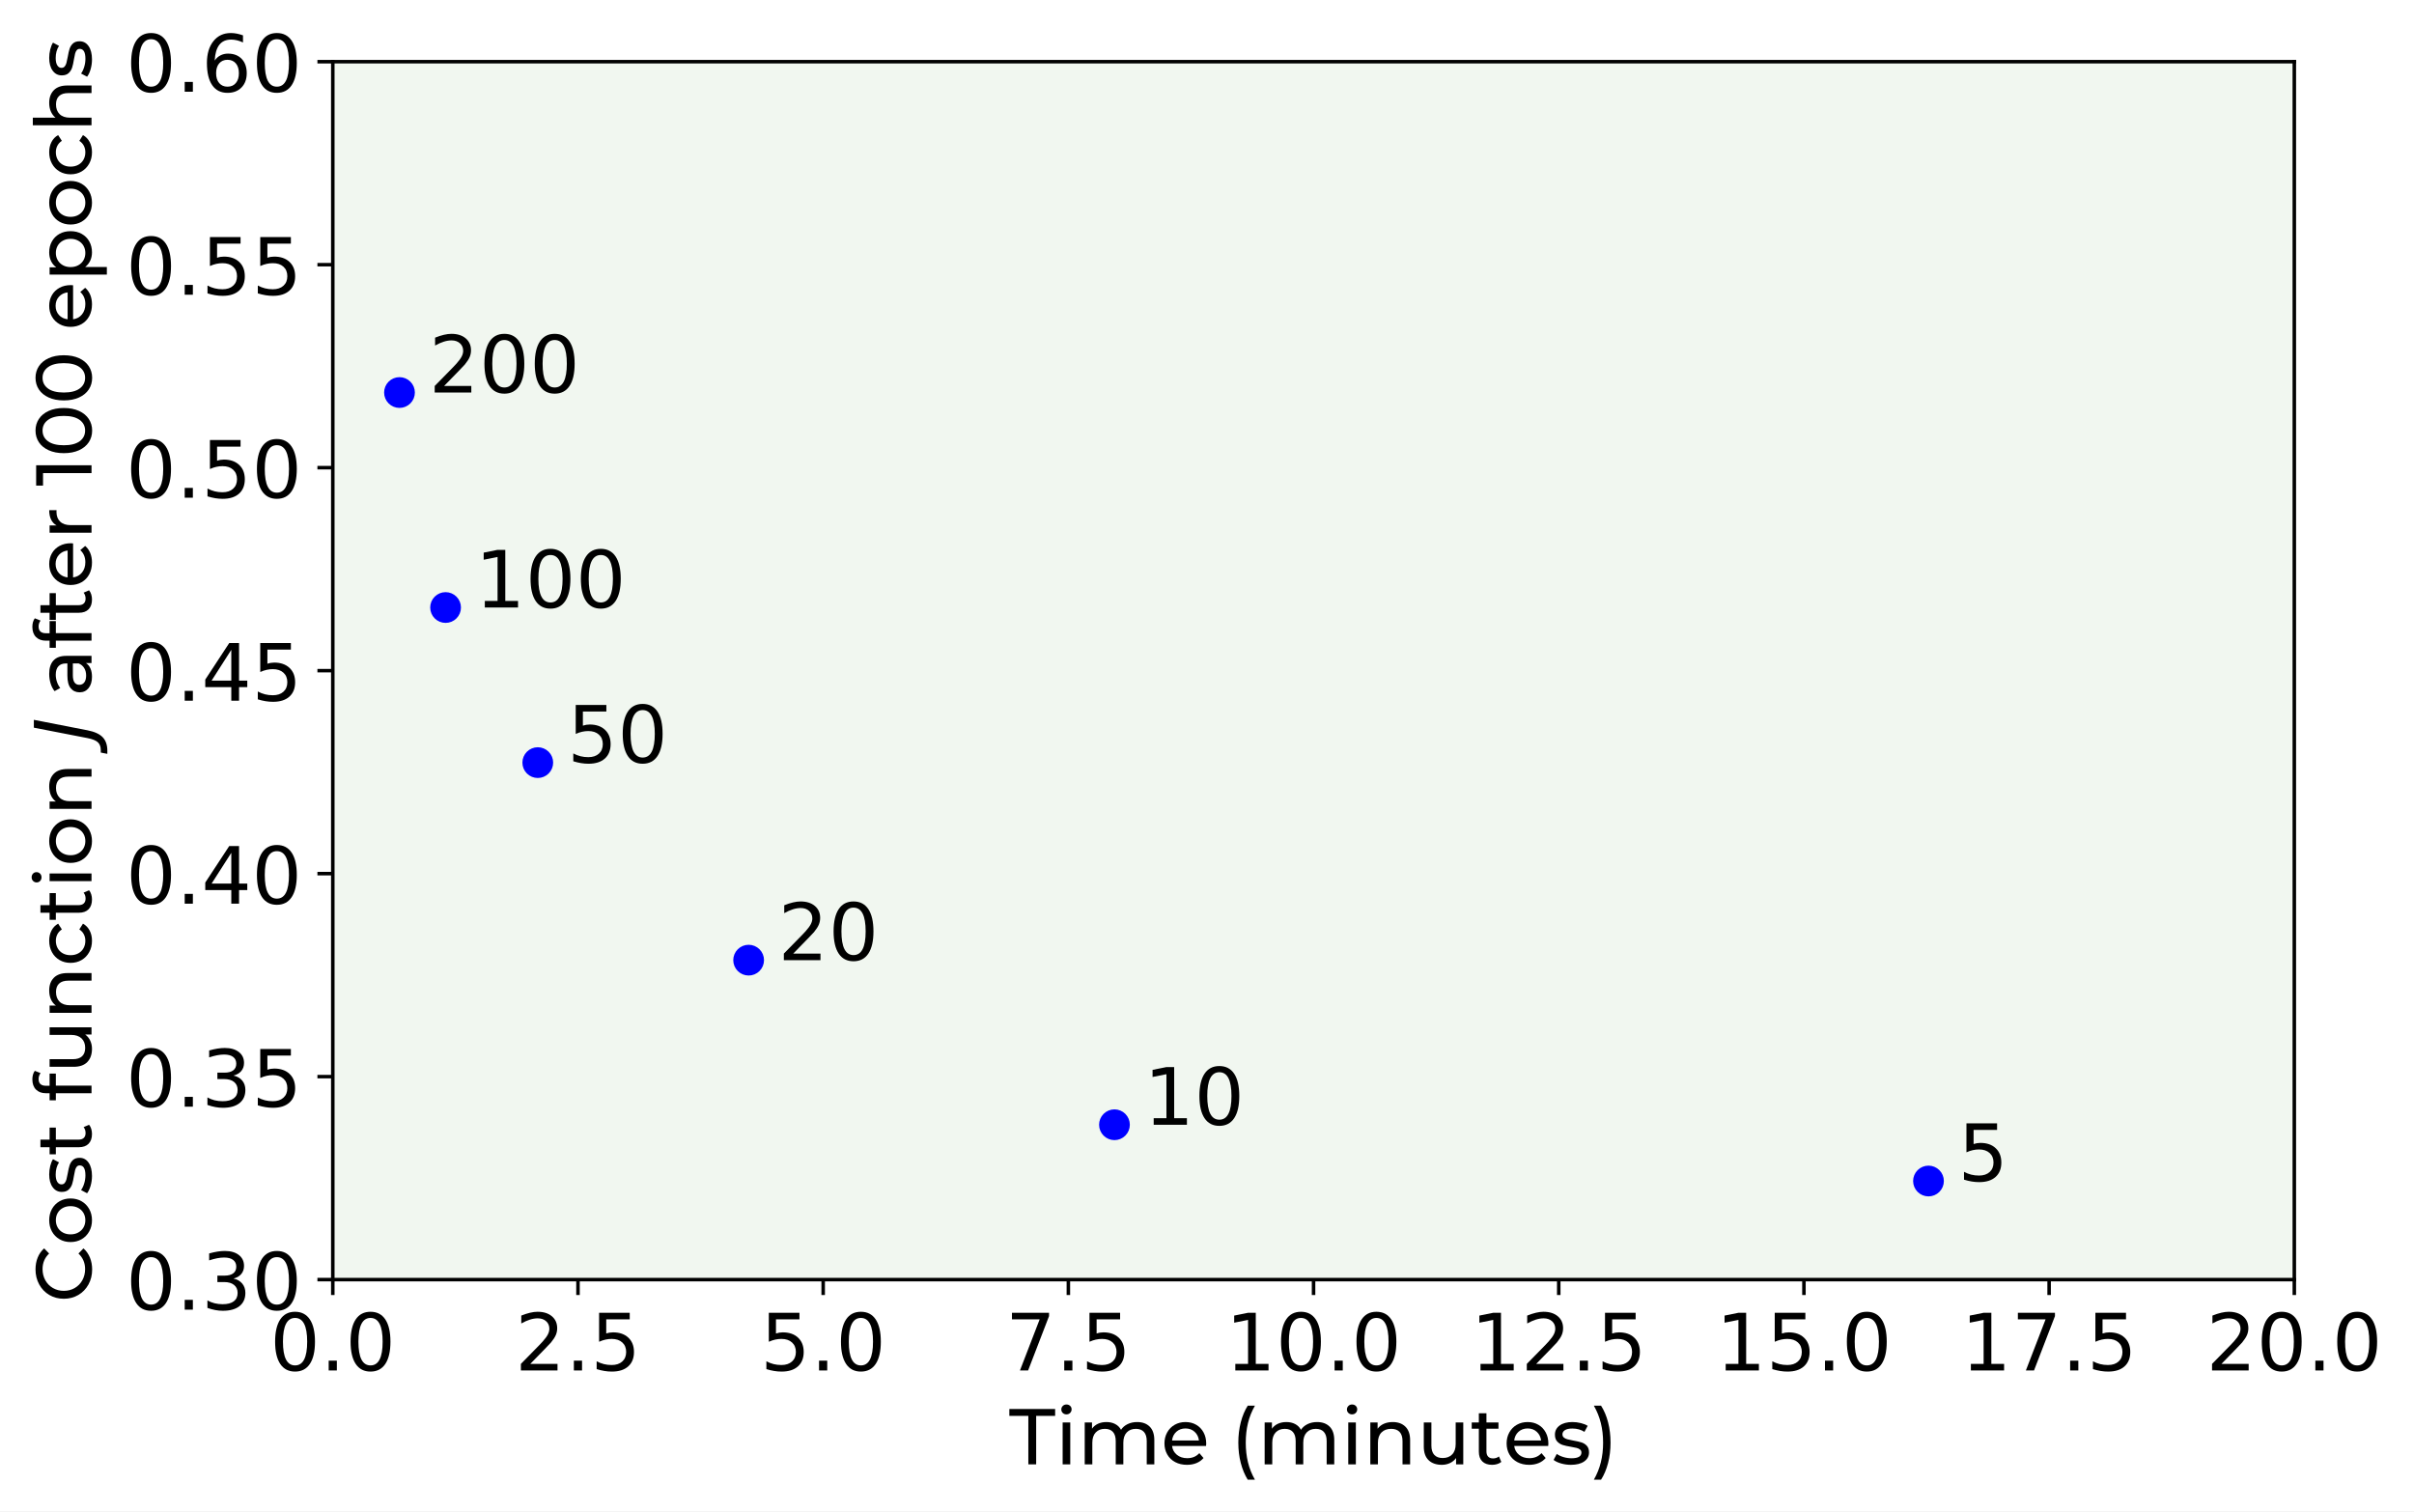
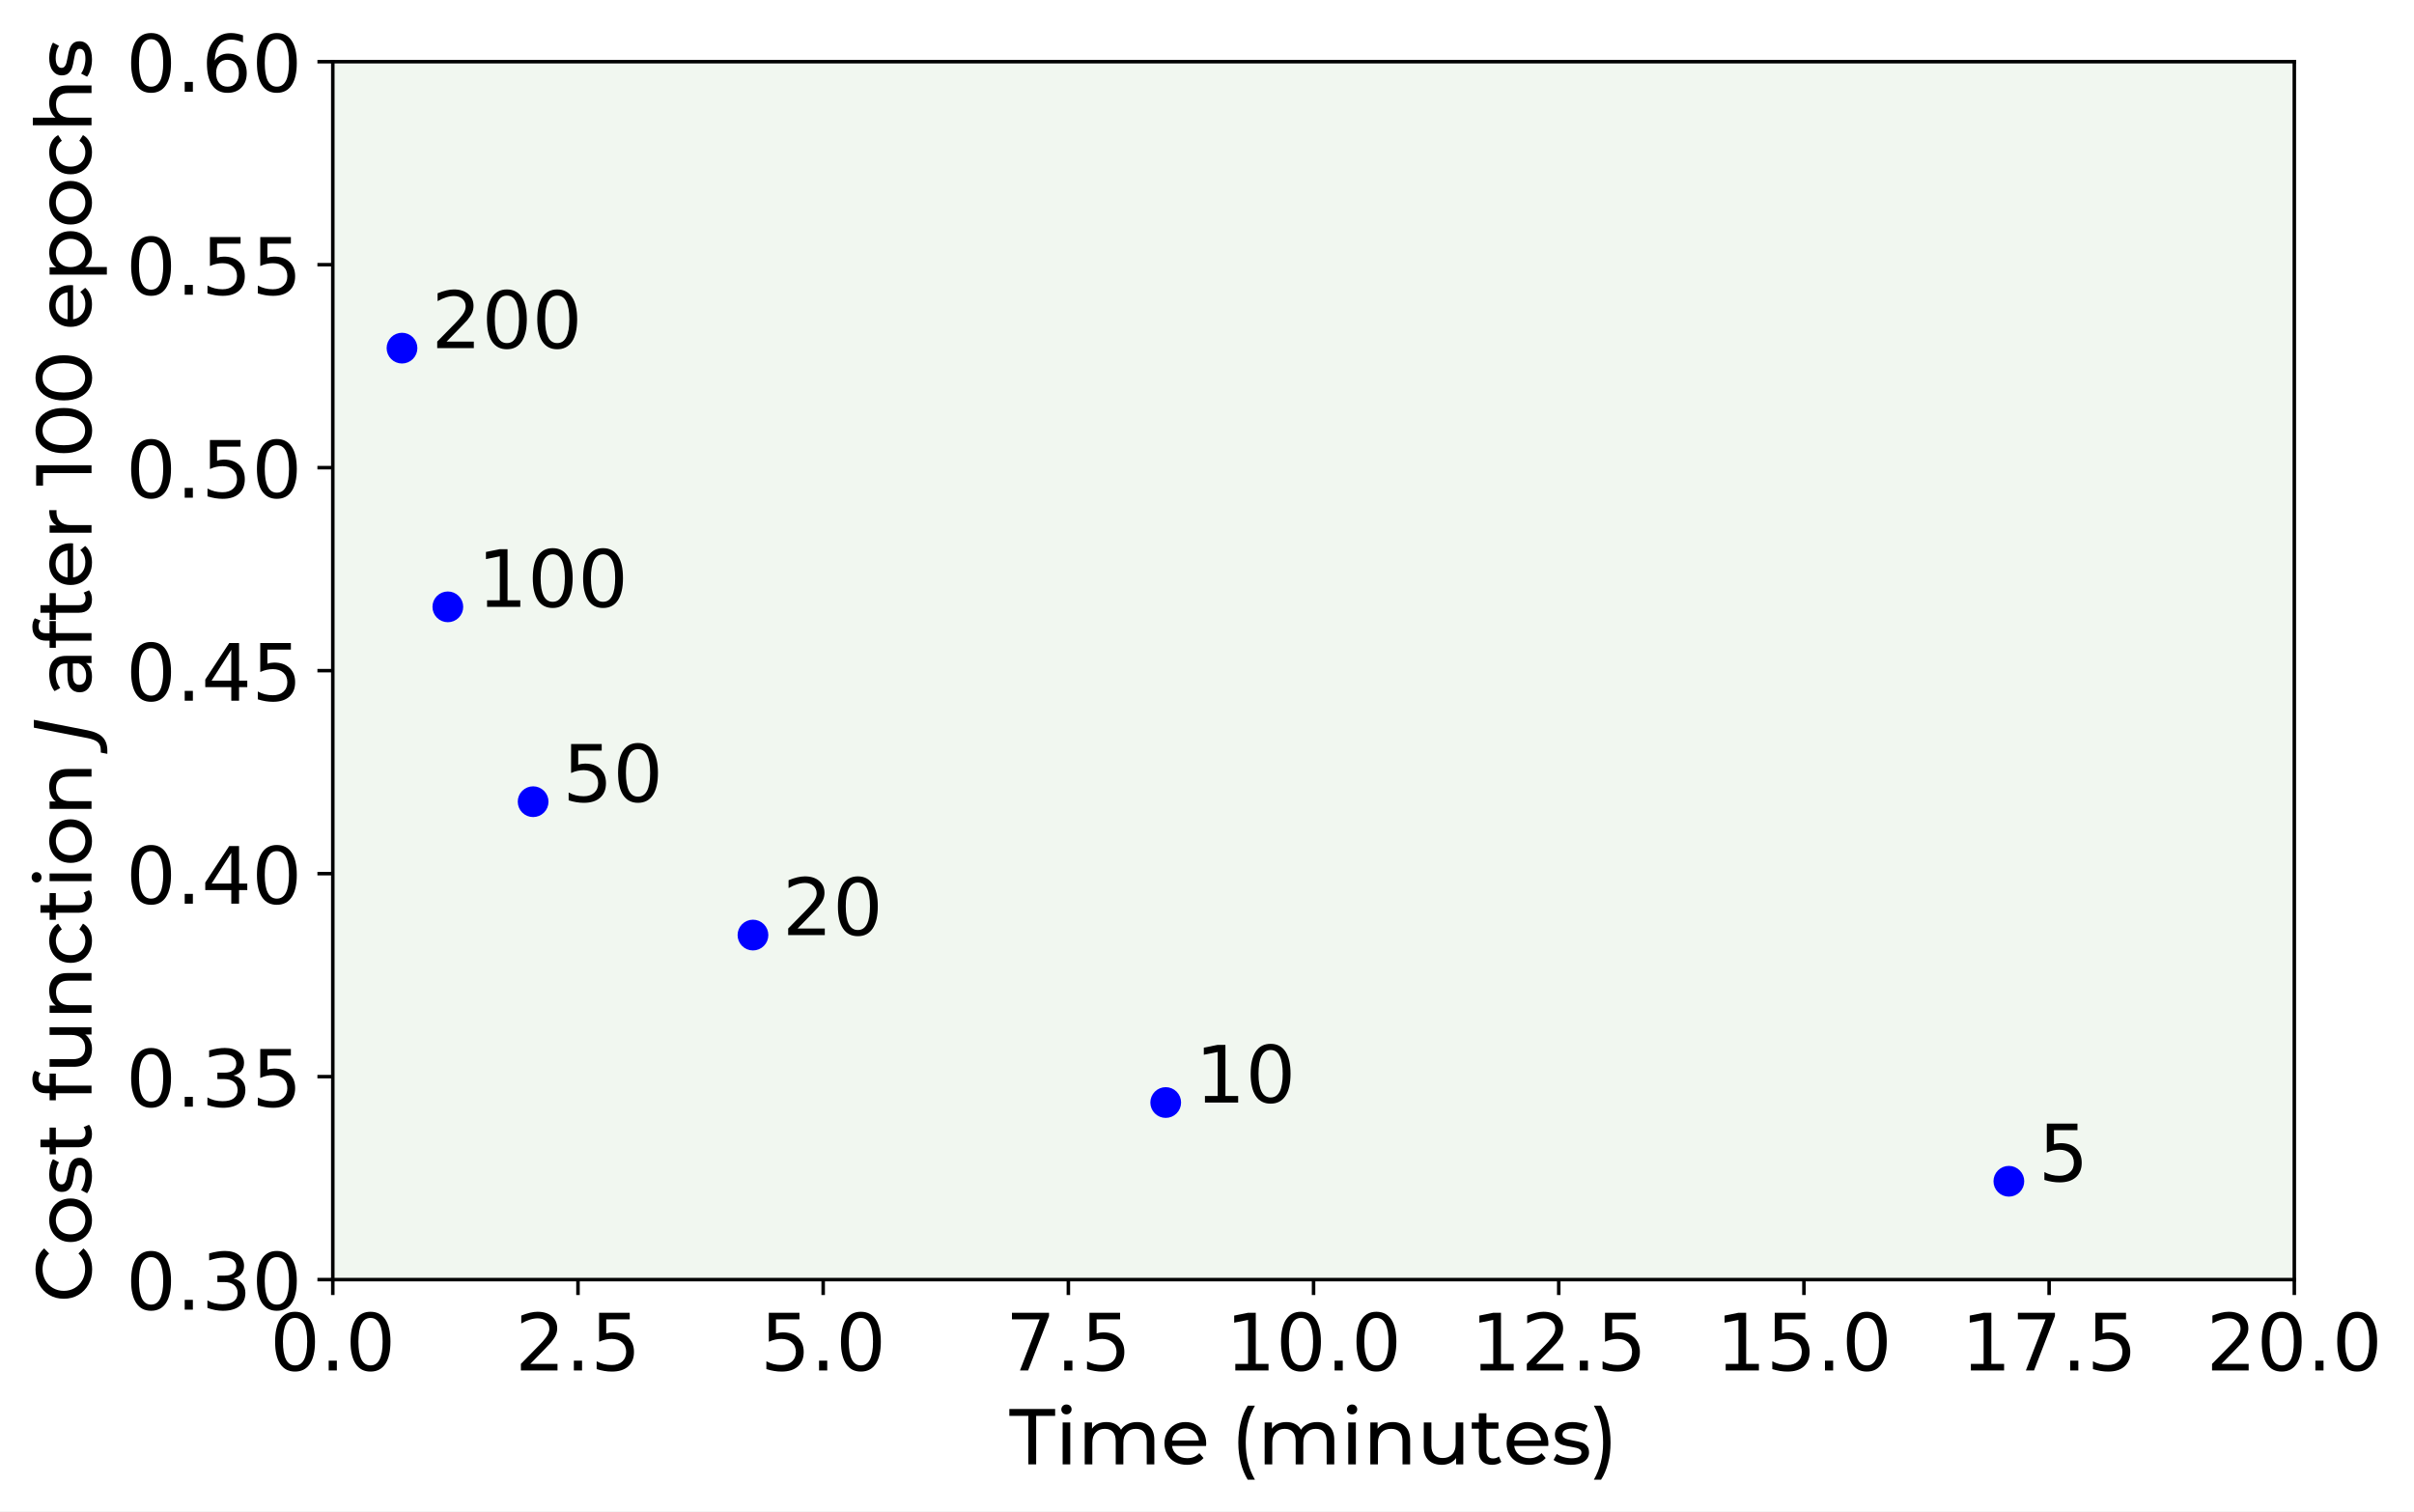
<svg xmlns="http://www.w3.org/2000/svg" xmlns:xlink="http://www.w3.org/1999/xlink" width="549.377pt" height="343.979pt" viewBox="0 0 549.377 343.979" version="1.1">
  <defs>
    <style type="text/css">*{stroke-linejoin: round; stroke-linecap: butt}</style>
  </defs>
  <g id="figure_1">
    <g id="patch_1">
      <path d="M 0 343.979  L 549.377 343.979  L 549.377 0  L 0 0  z " style="fill: #ffffff" />
    </g>
    <g id="axes_1">
      <g id="patch_2">
        <path d="M 75.738 291.239  L 522.138 291.239  L 522.138 14.039  L 75.738 14.039  z " style="fill: #f1f7f0" />
      </g>
      <g id="PathCollection_1">
        <defs>
-           <path id="m4da6ec82c1" d="M 0 3  C 0.796 3 1.559 2.684 2.121 2.121  C 2.684 1.559 3 0.796 3 0  C 3 -0.796 2.684 -1.559 2.121 -2.121  C 1.559 -2.684 0.796 -3 0 -3  C -0.796 -3 -1.559 -2.684 -2.121 -2.121  C -2.684 -1.559 -3 -0.796 -3 0  C -3 0.796 -2.684 1.559 -2.121 2.121  C -1.559 2.684 -0.796 3 0 3  z " style="stroke: #0000ff" />
+           <path id="md24ee3060d" d="M 0 3  C 0.796 3 1.559 2.684 2.121 2.121  C 2.684 1.559 3 0.796 3 0  C 3 -0.796 2.684 -1.559 2.121 -2.121  C 1.559 -2.684 0.796 -3 0 -3  C -0.796 -3 -1.559 -2.684 -2.121 -2.121  C -2.684 -1.559 -3 -0.796 -3 0  C -3 0.796 -2.684 1.559 -2.121 2.121  C -1.559 2.684 -0.796 3 0 3  z " style="stroke: #0000ff" />
        </defs>
-         <g clip-path="url(#p1ea0ede2e0)">
-           <use xlink:href="#m4da6ec82c1" x="90.916" y="89.34" style="fill: #0000ff; stroke: #0000ff" />
-           <use xlink:href="#m4da6ec82c1" x="101.406" y="138.271" style="fill: #0000ff; stroke: #0000ff" />
-           <use xlink:href="#m4da6ec82c1" x="122.387" y="173.57" style="fill: #0000ff; stroke: #0000ff" />
-           <use xlink:href="#m4da6ec82c1" x="170.375" y="218.529" style="fill: #0000ff; stroke: #0000ff" />
-           <use xlink:href="#m4da6ec82c1" x="253.629" y="255.991" style="fill: #0000ff; stroke: #0000ff" />
-           <use xlink:href="#m4da6ec82c1" x="438.885" y="268.797" style="fill: #0000ff; stroke: #0000ff" />
+         <g clip-path="url(#pf038cbbe4f)">
+           <use xlink:href="#md24ee3060d" x="91.487" y="79.235" style="fill: #0000ff; stroke: #0000ff" />
+           <use xlink:href="#md24ee3060d" x="101.918" y="138.119" style="fill: #0000ff; stroke: #0000ff" />
+           <use xlink:href="#md24ee3060d" x="121.328" y="182.466" style="fill: #0000ff; stroke: #0000ff" />
+           <use xlink:href="#md24ee3060d" x="171.359" y="212.82" style="fill: #0000ff; stroke: #0000ff" />
+           <use xlink:href="#md24ee3060d" x="265.293" y="250.935" style="fill: #0000ff; stroke: #0000ff" />
+           <use xlink:href="#md24ee3060d" x="457.177" y="268.855" style="fill: #0000ff; stroke: #0000ff" />
        </g>
      </g>
      <g id="matplotlib.axis_1">
        <g id="xtick_1">
          <g id="line2d_1">
            <defs>
-               <path id="m6b181a2371" d="M 0 0  L 0 3.5  " style="stroke: #000000; stroke-width: 0.8" />
+               <path id="m832cc38f52" d="M 0 0  L 0 3.5  " style="stroke: #000000; stroke-width: 0.8" />
            </defs>
            <g>
-               <use xlink:href="#m6b181a2371" x="75.738" y="291.239" style="stroke: #000000; stroke-width: 0.8" />
+               <use xlink:href="#m832cc38f52" x="75.738" y="291.239" style="stroke: #000000; stroke-width: 0.8" />
            </g>
          </g>
          <g id="text_1">
            <g transform="translate(61.42531 311.9158)scale(0.18 -0.18)">
              <defs>
                <path id="DejaVuSans-30" d="M 2034 4250  Q 1547 4250 1301 3770  Q 1056 3291 1056 2328  Q 1056 1369 1301 889  Q 1547 409 2034 409  Q 2525 409 2770 889  Q 3016 1369 3016 2328  Q 3016 3291 2770 3770  Q 2525 4250 2034 4250  z M 2034 4750  Q 2819 4750 3233 4129  Q 3647 3509 3647 2328  Q 3647 1150 3233 529  Q 2819 -91 2034 -91  Q 1250 -91 836 529  Q 422 1150 422 2328  Q 422 3509 836 4129  Q 1250 4750 2034 4750  z " transform="scale(0.015625)" />
                <path id="DejaVuSans-2e" d="M 684 794  L 1344 794  L 1344 0  L 684 0  L 684 794  z " transform="scale(0.015625)" />
              </defs>
              <use xlink:href="#DejaVuSans-30" />
              <use xlink:href="#DejaVuSans-2e" x="63.623" />
              <use xlink:href="#DejaVuSans-30" x="95.41" />
            </g>
          </g>
        </g>
        <g id="xtick_2">
          <g id="line2d_2">
            <g>
-               <use xlink:href="#m6b181a2371" x="131.538" y="291.239" style="stroke: #000000; stroke-width: 0.8" />
+               <use xlink:href="#m832cc38f52" x="131.538" y="291.239" style="stroke: #000000; stroke-width: 0.8" />
            </g>
          </g>
          <g id="text_2">
            <g transform="translate(117.2253 311.9158)scale(0.18 -0.18)">
              <defs>
                <path id="DejaVuSans-32" d="M 1228 531  L 3431 531  L 3431 0  L 469 0  L 469 531  Q 828 903 1448 1529  Q 2069 2156 2228 2338  Q 2531 2678 2651 2914  Q 2772 3150 2772 3378  Q 2772 3750 2511 3984  Q 2250 4219 1831 4219  Q 1534 4219 1204 4116  Q 875 4013 500 3803  L 500 4441  Q 881 4594 1212 4672  Q 1544 4750 1819 4750  Q 2544 4750 2975 4387  Q 3406 4025 3406 3419  Q 3406 3131 3298 2873  Q 3191 2616 2906 2266  Q 2828 2175 2409 1742  Q 1991 1309 1228 531  z " transform="scale(0.015625)" />
                <path id="DejaVuSans-35" d="M 691 4666  L 3169 4666  L 3169 4134  L 1269 4134  L 1269 2991  Q 1406 3038 1543 3061  Q 1681 3084 1819 3084  Q 2600 3084 3056 2656  Q 3513 2228 3513 1497  Q 3513 744 3044 326  Q 2575 -91 1722 -91  Q 1428 -91 1123 -41  Q 819 9 494 109  L 494 744  Q 775 591 1075 516  Q 1375 441 1709 441  Q 2250 441 2565 725  Q 2881 1009 2881 1497  Q 2881 1984 2565 2268  Q 2250 2553 1709 2553  Q 1456 2553 1204 2497  Q 953 2441 691 2322  L 691 4666  z " transform="scale(0.015625)" />
              </defs>
              <use xlink:href="#DejaVuSans-32" />
              <use xlink:href="#DejaVuSans-2e" x="63.623" />
              <use xlink:href="#DejaVuSans-35" x="95.41" />
            </g>
          </g>
        </g>
        <g id="xtick_3">
          <g id="line2d_3">
            <g>
-               <use xlink:href="#m6b181a2371" x="187.338" y="291.239" style="stroke: #000000; stroke-width: 0.8" />
+               <use xlink:href="#m832cc38f52" x="187.338" y="291.239" style="stroke: #000000; stroke-width: 0.8" />
            </g>
          </g>
          <g id="text_3">
            <g transform="translate(173.0253 311.9158)scale(0.18 -0.18)">
              <use xlink:href="#DejaVuSans-35" />
              <use xlink:href="#DejaVuSans-2e" x="63.623" />
              <use xlink:href="#DejaVuSans-30" x="95.41" />
            </g>
          </g>
        </g>
        <g id="xtick_4">
          <g id="line2d_4">
            <g>
-               <use xlink:href="#m6b181a2371" x="243.138" y="291.239" style="stroke: #000000; stroke-width: 0.8" />
+               <use xlink:href="#m832cc38f52" x="243.138" y="291.239" style="stroke: #000000; stroke-width: 0.8" />
            </g>
          </g>
          <g id="text_4">
            <g transform="translate(228.8253 311.9158)scale(0.18 -0.18)">
              <defs>
                <path id="DejaVuSans-37" d="M 525 4666  L 3525 4666  L 3525 4397  L 1831 0  L 1172 0  L 2766 4134  L 525 4134  L 525 4666  z " transform="scale(0.015625)" />
              </defs>
              <use xlink:href="#DejaVuSans-37" />
              <use xlink:href="#DejaVuSans-2e" x="63.623" />
              <use xlink:href="#DejaVuSans-35" x="95.41" />
            </g>
          </g>
        </g>
        <g id="xtick_5">
          <g id="line2d_5">
            <g>
-               <use xlink:href="#m6b181a2371" x="298.938" y="291.239" style="stroke: #000000; stroke-width: 0.8" />
+               <use xlink:href="#m832cc38f52" x="298.938" y="291.239" style="stroke: #000000; stroke-width: 0.8" />
            </g>
          </g>
          <g id="text_5">
            <g transform="translate(278.8991 311.9158)scale(0.18 -0.18)">
              <defs>
                <path id="DejaVuSans-31" d="M 794 531  L 1825 531  L 1825 4091  L 703 3866  L 703 4441  L 1819 4666  L 2450 4666  L 2450 531  L 3481 531  L 3481 0  L 794 0  L 794 531  z " transform="scale(0.015625)" />
              </defs>
              <use xlink:href="#DejaVuSans-31" />
              <use xlink:href="#DejaVuSans-30" x="63.623" />
              <use xlink:href="#DejaVuSans-2e" x="127.246" />
              <use xlink:href="#DejaVuSans-30" x="159.033" />
            </g>
          </g>
        </g>
        <g id="xtick_6">
          <g id="line2d_6">
            <g>
-               <use xlink:href="#m6b181a2371" x="354.738" y="291.239" style="stroke: #000000; stroke-width: 0.8" />
+               <use xlink:href="#m832cc38f52" x="354.738" y="291.239" style="stroke: #000000; stroke-width: 0.8" />
            </g>
          </g>
          <g id="text_6">
            <g transform="translate(334.6991 311.9158)scale(0.18 -0.18)">
              <use xlink:href="#DejaVuSans-31" />
              <use xlink:href="#DejaVuSans-32" x="63.623" />
              <use xlink:href="#DejaVuSans-2e" x="127.246" />
              <use xlink:href="#DejaVuSans-35" x="159.033" />
            </g>
          </g>
        </g>
        <g id="xtick_7">
          <g id="line2d_7">
            <g>
-               <use xlink:href="#m6b181a2371" x="410.538" y="291.239" style="stroke: #000000; stroke-width: 0.8" />
+               <use xlink:href="#m832cc38f52" x="410.538" y="291.239" style="stroke: #000000; stroke-width: 0.8" />
            </g>
          </g>
          <g id="text_7">
            <g transform="translate(390.4991 311.9158)scale(0.18 -0.18)">
              <use xlink:href="#DejaVuSans-31" />
              <use xlink:href="#DejaVuSans-35" x="63.623" />
              <use xlink:href="#DejaVuSans-2e" x="127.246" />
              <use xlink:href="#DejaVuSans-30" x="159.033" />
            </g>
          </g>
        </g>
        <g id="xtick_8">
          <g id="line2d_8">
            <g>
-               <use xlink:href="#m6b181a2371" x="466.338" y="291.239" style="stroke: #000000; stroke-width: 0.8" />
+               <use xlink:href="#m832cc38f52" x="466.338" y="291.239" style="stroke: #000000; stroke-width: 0.8" />
            </g>
          </g>
          <g id="text_8">
            <g transform="translate(446.2991 311.9158)scale(0.18 -0.18)">
              <use xlink:href="#DejaVuSans-31" />
              <use xlink:href="#DejaVuSans-37" x="63.623" />
              <use xlink:href="#DejaVuSans-2e" x="127.246" />
              <use xlink:href="#DejaVuSans-35" x="159.033" />
            </g>
          </g>
        </g>
        <g id="xtick_9">
          <g id="line2d_9">
            <g>
-               <use xlink:href="#m6b181a2371" x="522.138" y="291.239" style="stroke: #000000; stroke-width: 0.8" />
+               <use xlink:href="#m832cc38f52" x="522.138" y="291.239" style="stroke: #000000; stroke-width: 0.8" />
            </g>
          </g>
          <g id="text_9">
            <g transform="translate(502.0991 311.9158)scale(0.18 -0.18)">
              <use xlink:href="#DejaVuSans-32" />
              <use xlink:href="#DejaVuSans-30" x="63.623" />
              <use xlink:href="#DejaVuSans-2e" x="127.246" />
              <use xlink:href="#DejaVuSans-30" x="159.033" />
            </g>
          </g>
        </g>
        <g id="text_10">
          <g transform="translate(229.6353 333.2858)scale(0.18 -0.18)">
            <defs>
              <path id="Montserrat-Medium-54" d="M 1562 3923  L 26 3923  L 26 4480  L 3731 4480  L 3731 3923  L 2195 3923  L 2195 0  L 1562 0  L 1562 3923  z " transform="scale(0.015625)" />
              <path id="Montserrat-Medium-69" d="M 582 3392  L 1197 3392  L 1197 0  L 582 0  L 582 3392  z M 890 4045  Q 710 4045 592 4160  Q 474 4275 474 4442  Q 474 4608 592 4726  Q 710 4845 890 4845  Q 1069 4845 1187 4733  Q 1306 4621 1306 4454  Q 1306 4282 1187 4163  Q 1069 4045 890 4045  z " transform="scale(0.015625)" />
              <path id="Montserrat-Medium-6d" d="M 4826 3424  Q 5466 3424 5840 3053  Q 6214 2682 6214 1952  L 6214 0  L 5600 0  L 5600 1882  Q 5600 2374 5373 2624  Q 5146 2874 4723 2874  Q 4256 2874 3981 2582  Q 3706 2291 3706 1747  L 3706 0  L 3091 0  L 3091 1882  Q 3091 2374 2864 2624  Q 2637 2874 2214 2874  Q 1747 2874 1472 2582  Q 1197 2291 1197 1747  L 1197 0  L 582 0  L 582 3392  L 1171 3392  L 1171 2886  Q 1357 3149 1657 3286  Q 1958 3424 2342 3424  Q 2739 3424 3046 3264  Q 3354 3104 3520 2797  Q 3712 3091 4054 3257  Q 4397 3424 4826 3424  z " transform="scale(0.015625)" />
              <path id="Montserrat-Medium-65" d="M 3648 1677  Q 3648 1606 3635 1491  L 883 1491  Q 941 1043 1277 771  Q 1613 499 2112 499  Q 2720 499 3091 909  L 3430 512  Q 3200 243 2857 102  Q 2515 -38 2093 -38  Q 1555 -38 1139 182  Q 723 403 496 800  Q 269 1197 269 1696  Q 269 2189 489 2585  Q 710 2982 1097 3203  Q 1485 3424 1971 3424  Q 2458 3424 2838 3203  Q 3219 2982 3433 2585  Q 3648 2189 3648 1677  z M 1971 2906  Q 1530 2906 1232 2637  Q 934 2368 883 1933  L 3059 1933  Q 3008 2362 2710 2634  Q 2413 2906 1971 2906  z " transform="scale(0.015625)" />
              <path id="Montserrat-Medium-20" transform="scale(0.015625)" />
              <path id="Montserrat-Medium-28" d="M 1370 -1242  Q 1005 -653 806 112  Q 608 877 608 1754  Q 608 2630 806 3401  Q 1005 4173 1370 4749  L 1952 4749  Q 1568 4077 1389 3341  Q 1210 2605 1210 1754  Q 1210 902 1389 166  Q 1568 -570 1952 -1242  L 1370 -1242  z " transform="scale(0.015625)" />
              <path id="Montserrat-Medium-6e" d="M 2394 3424  Q 3040 3424 3421 3049  Q 3802 2675 3802 1952  L 3802 0  L 3187 0  L 3187 1882  Q 3187 2374 2950 2624  Q 2714 2874 2272 2874  Q 1773 2874 1485 2582  Q 1197 2291 1197 1747  L 1197 0  L 582 0  L 582 3392  L 1171 3392  L 1171 2880  Q 1357 3142 1673 3283  Q 1990 3424 2394 3424  z " transform="scale(0.015625)" />
              <path id="Montserrat-Medium-75" d="M 3744 3392  L 3744 0  L 3162 0  L 3162 512  Q 2976 250 2672 106  Q 2368 -38 2010 -38  Q 1331 -38 940 336  Q 550 710 550 1440  L 550 3392  L 1165 3392  L 1165 1510  Q 1165 1018 1401 765  Q 1638 512 2080 512  Q 2566 512 2848 806  Q 3130 1101 3130 1638  L 3130 3392  L 3744 3392  z " transform="scale(0.015625)" />
              <path id="Montserrat-Medium-74" d="M 2490 198  Q 2355 83 2156 22  Q 1958 -38 1747 -38  Q 1235 -38 953 237  Q 672 512 672 1024  L 672 2886  L 96 2886  L 96 3392  L 672 3392  L 672 4134  L 1286 4134  L 1286 3392  L 2259 3392  L 2259 2886  L 1286 2886  L 1286 1050  Q 1286 774 1424 627  Q 1562 480 1818 480  Q 2099 480 2298 640  L 2490 198  z " transform="scale(0.015625)" />
              <path id="Montserrat-Medium-73" d="M 1555 -38  Q 1139 -38 755 74  Q 371 186 154 358  L 410 845  Q 634 685 954 589  Q 1274 493 1600 493  Q 2406 493 2406 954  Q 2406 1107 2297 1196  Q 2189 1286 2025 1328  Q 1862 1370 1562 1421  Q 1152 1485 893 1568  Q 634 1651 448 1849  Q 262 2048 262 2406  Q 262 2867 646 3145  Q 1030 3424 1677 3424  Q 2016 3424 2355 3341  Q 2694 3258 2912 3117  L 2650 2630  Q 2234 2899 1670 2899  Q 1280 2899 1075 2771  Q 870 2643 870 2432  Q 870 2266 985 2170  Q 1101 2074 1270 2029  Q 1440 1984 1747 1926  Q 2157 1856 2409 1776  Q 2662 1696 2841 1504  Q 3021 1312 3021 966  Q 3021 506 2627 234  Q 2234 -38 1555 -38  z " transform="scale(0.015625)" />
              <path id="Montserrat-Medium-29" d="M 205 -1242  Q 589 -570 771 166  Q 954 902 954 1754  Q 954 2605 771 3341  Q 589 4077 205 4749  L 787 4749  Q 1158 4173 1356 3405  Q 1555 2637 1555 1754  Q 1555 877 1356 109  Q 1158 -659 787 -1242  L 205 -1242  z " transform="scale(0.015625)" />
            </defs>
            <use xlink:href="#Montserrat-Medium-54" />
            <use xlink:href="#Montserrat-Medium-69" x="58.7" />
            <use xlink:href="#Montserrat-Medium-6d" x="86.6" />
            <use xlink:href="#Montserrat-Medium-65" x="192.3" />
            <use xlink:href="#Montserrat-Medium-20" x="253.5" />
            <use xlink:href="#Montserrat-Medium-28" x="280.4" />
            <use xlink:href="#Montserrat-Medium-6d" x="314.1" />
            <use xlink:href="#Montserrat-Medium-69" x="419.8" />
            <use xlink:href="#Montserrat-Medium-6e" x="447.7" />
            <use xlink:href="#Montserrat-Medium-75" x="515.8" />
            <use xlink:href="#Montserrat-Medium-74" x="583.5" />
            <use xlink:href="#Montserrat-Medium-65" x="624.9" />
            <use xlink:href="#Montserrat-Medium-73" x="686.1" />
            <use xlink:href="#Montserrat-Medium-29" x="736.2" />
          </g>
        </g>
      </g>
      <g id="matplotlib.axis_2">
        <g id="ytick_1">
          <g id="line2d_10">
            <defs>
-               <path id="mde657f1508" d="M 0 0  L -3.5 0  " style="stroke: #000000; stroke-width: 0.8" />
+               <path id="m6bfe79554e" d="M 0 0  L -3.5 0  " style="stroke: #000000; stroke-width: 0.8" />
            </defs>
            <g>
-               <use xlink:href="#mde657f1508" x="75.738" y="291.239" style="stroke: #000000; stroke-width: 0.8" />
+               <use xlink:href="#m6bfe79554e" x="75.738" y="291.239" style="stroke: #000000; stroke-width: 0.8" />
            </g>
          </g>
          <g id="text_11">
            <g transform="translate(28.66 298.0772)scale(0.18 -0.18)">
              <defs>
                <path id="DejaVuSans-33" d="M 2597 2516  Q 3050 2419 3304 2112  Q 3559 1806 3559 1356  Q 3559 666 3084 287  Q 2609 -91 1734 -91  Q 1441 -91 1130 -33  Q 819 25 488 141  L 488 750  Q 750 597 1062 519  Q 1375 441 1716 441  Q 2309 441 2620 675  Q 2931 909 2931 1356  Q 2931 1769 2642 2001  Q 2353 2234 1838 2234  L 1294 2234  L 1294 2753  L 1863 2753  Q 2328 2753 2575 2939  Q 2822 3125 2822 3475  Q 2822 3834 2567 4026  Q 2313 4219 1838 4219  Q 1578 4219 1281 4162  Q 984 4106 628 3988  L 628 4550  Q 988 4650 1302 4700  Q 1616 4750 1894 4750  Q 2613 4750 3031 4423  Q 3450 4097 3450 3541  Q 3450 3153 3228 2886  Q 3006 2619 2597 2516  z " transform="scale(0.015625)" />
              </defs>
              <use xlink:href="#DejaVuSans-30" />
              <use xlink:href="#DejaVuSans-2e" x="63.623" />
              <use xlink:href="#DejaVuSans-33" x="95.41" />
              <use xlink:href="#DejaVuSans-30" x="159.033" />
            </g>
          </g>
        </g>
        <g id="ytick_2">
          <g id="line2d_11">
            <g>
-               <use xlink:href="#mde657f1508" x="75.738" y="245.039" style="stroke: #000000; stroke-width: 0.8" />
+               <use xlink:href="#m6bfe79554e" x="75.738" y="245.039" style="stroke: #000000; stroke-width: 0.8" />
            </g>
          </g>
          <g id="text_12">
            <g transform="translate(28.66 251.8772)scale(0.18 -0.18)">
              <use xlink:href="#DejaVuSans-30" />
              <use xlink:href="#DejaVuSans-2e" x="63.623" />
              <use xlink:href="#DejaVuSans-33" x="95.41" />
              <use xlink:href="#DejaVuSans-35" x="159.033" />
            </g>
          </g>
        </g>
        <g id="ytick_3">
          <g id="line2d_12">
            <g>
-               <use xlink:href="#mde657f1508" x="75.738" y="198.839" style="stroke: #000000; stroke-width: 0.8" />
+               <use xlink:href="#m6bfe79554e" x="75.738" y="198.839" style="stroke: #000000; stroke-width: 0.8" />
            </g>
          </g>
          <g id="text_13">
            <g transform="translate(28.66 205.6772)scale(0.18 -0.18)">
              <defs>
                <path id="DejaVuSans-34" d="M 2419 4116  L 825 1625  L 2419 1625  L 2419 4116  z M 2253 4666  L 3047 4666  L 3047 1625  L 3713 1625  L 3713 1100  L 3047 1100  L 3047 0  L 2419 0  L 2419 1100  L 313 1100  L 313 1709  L 2253 4666  z " transform="scale(0.015625)" />
              </defs>
              <use xlink:href="#DejaVuSans-30" />
              <use xlink:href="#DejaVuSans-2e" x="63.623" />
              <use xlink:href="#DejaVuSans-34" x="95.41" />
              <use xlink:href="#DejaVuSans-30" x="159.033" />
            </g>
          </g>
        </g>
        <g id="ytick_4">
          <g id="line2d_13">
            <g>
-               <use xlink:href="#mde657f1508" x="75.738" y="152.639" style="stroke: #000000; stroke-width: 0.8" />
+               <use xlink:href="#m6bfe79554e" x="75.738" y="152.639" style="stroke: #000000; stroke-width: 0.8" />
            </g>
          </g>
          <g id="text_14">
            <g transform="translate(28.66 159.4772)scale(0.18 -0.18)">
              <use xlink:href="#DejaVuSans-30" />
              <use xlink:href="#DejaVuSans-2e" x="63.623" />
              <use xlink:href="#DejaVuSans-34" x="95.41" />
              <use xlink:href="#DejaVuSans-35" x="159.033" />
            </g>
          </g>
        </g>
        <g id="ytick_5">
          <g id="line2d_14">
            <g>
-               <use xlink:href="#mde657f1508" x="75.738" y="106.439" style="stroke: #000000; stroke-width: 0.8" />
+               <use xlink:href="#m6bfe79554e" x="75.738" y="106.439" style="stroke: #000000; stroke-width: 0.8" />
            </g>
          </g>
          <g id="text_15">
            <g transform="translate(28.66 113.2772)scale(0.18 -0.18)">
              <use xlink:href="#DejaVuSans-30" />
              <use xlink:href="#DejaVuSans-2e" x="63.623" />
              <use xlink:href="#DejaVuSans-35" x="95.41" />
              <use xlink:href="#DejaVuSans-30" x="159.033" />
            </g>
          </g>
        </g>
        <g id="ytick_6">
          <g id="line2d_15">
            <g>
-               <use xlink:href="#mde657f1508" x="75.738" y="60.239" style="stroke: #000000; stroke-width: 0.8" />
+               <use xlink:href="#m6bfe79554e" x="75.738" y="60.239" style="stroke: #000000; stroke-width: 0.8" />
            </g>
          </g>
          <g id="text_16">
            <g transform="translate(28.66 67.07719)scale(0.18 -0.18)">
              <use xlink:href="#DejaVuSans-30" />
              <use xlink:href="#DejaVuSans-2e" x="63.623" />
              <use xlink:href="#DejaVuSans-35" x="95.41" />
              <use xlink:href="#DejaVuSans-35" x="159.033" />
            </g>
          </g>
        </g>
        <g id="ytick_7">
          <g id="line2d_16">
            <g>
-               <use xlink:href="#mde657f1508" x="75.738" y="14.039" style="stroke: #000000; stroke-width: 0.8" />
+               <use xlink:href="#m6bfe79554e" x="75.738" y="14.039" style="stroke: #000000; stroke-width: 0.8" />
            </g>
          </g>
          <g id="text_17">
            <g transform="translate(28.66 20.87719)scale(0.18 -0.18)">
              <defs>
                <path id="DejaVuSans-36" d="M 2113 2584  Q 1688 2584 1439 2293  Q 1191 2003 1191 1497  Q 1191 994 1439 701  Q 1688 409 2113 409  Q 2538 409 2786 701  Q 3034 994 3034 1497  Q 3034 2003 2786 2293  Q 2538 2584 2113 2584  z M 3366 4563  L 3366 3988  Q 3128 4100 2886 4159  Q 2644 4219 2406 4219  Q 1781 4219 1451 3797  Q 1122 3375 1075 2522  Q 1259 2794 1537 2939  Q 1816 3084 2150 3084  Q 2853 3084 3261 2657  Q 3669 2231 3669 1497  Q 3669 778 3244 343  Q 2819 -91 2113 -91  Q 1303 -91 875 529  Q 447 1150 447 2328  Q 447 3434 972 4092  Q 1497 4750 2381 4750  Q 2619 4750 2861 4703  Q 3103 4656 3366 4563  z " transform="scale(0.015625)" />
              </defs>
              <use xlink:href="#DejaVuSans-30" />
              <use xlink:href="#DejaVuSans-2e" x="63.623" />
              <use xlink:href="#DejaVuSans-36" x="95.41" />
              <use xlink:href="#DejaVuSans-30" x="159.033" />
            </g>
          </g>
        </g>
        <g id="text_18">
          <g transform="translate(20.88 296.4586)rotate(-90)scale(0.18 -0.18)">
            <defs>
              <path id="Montserrat-Medium-43" d="M 2675 -51  Q 2003 -51 1462 246  Q 922 544 614 1065  Q 307 1587 307 2240  Q 307 2893 614 3414  Q 922 3936 1466 4233  Q 2010 4531 2682 4531  Q 3206 4531 3641 4355  Q 4077 4179 4384 3834  L 3968 3430  Q 3462 3962 2707 3962  Q 2208 3962 1805 3738  Q 1402 3514 1174 3120  Q 947 2726 947 2240  Q 947 1754 1174 1360  Q 1402 966 1805 742  Q 2208 518 2707 518  Q 3456 518 3968 1056  L 4384 653  Q 4077 307 3638 128  Q 3200 -51 2675 -51  z " transform="scale(0.015625)" />
              <path id="Montserrat-Medium-6f" d="M 2035 -38  Q 1530 -38 1126 186  Q 723 410 496 803  Q 269 1197 269 1696  Q 269 2195 496 2588  Q 723 2982 1126 3203  Q 1530 3424 2035 3424  Q 2541 3424 2941 3203  Q 3341 2982 3568 2588  Q 3795 2195 3795 1696  Q 3795 1197 3568 803  Q 3341 410 2941 186  Q 2541 -38 2035 -38  z M 2035 499  Q 2362 499 2621 649  Q 2880 800 3027 1072  Q 3174 1344 3174 1696  Q 3174 2048 3027 2320  Q 2880 2592 2621 2739  Q 2362 2886 2035 2886  Q 1709 2886 1449 2739  Q 1190 2592 1040 2320  Q 890 2048 890 1696  Q 890 1344 1040 1072  Q 1190 800 1449 649  Q 1709 499 2035 499  z " transform="scale(0.015625)" />
              <path id="Montserrat-Medium-66" d="M 1824 4282  Q 1274 4282 1274 3686  L 1274 3392  L 2259 3392  L 2259 2886  L 1286 2886  L 1286 0  L 672 0  L 672 2886  L 96 2886  L 96 3392  L 672 3392  L 672 3693  Q 672 4198 966 4492  Q 1261 4787 1792 4787  Q 1997 4787 2176 4736  Q 2355 4685 2483 4589  L 2298 4122  Q 2086 4282 1824 4282  z " transform="scale(0.015625)" />
              <path id="Montserrat-Medium-63" d="M 2061 -38  Q 1542 -38 1136 186  Q 730 410 499 803  Q 269 1197 269 1696  Q 269 2195 499 2588  Q 730 2982 1136 3203  Q 1542 3424 2061 3424  Q 2522 3424 2883 3238  Q 3245 3053 3443 2701  L 2976 2400  Q 2816 2643 2579 2764  Q 2342 2886 2054 2886  Q 1722 2886 1456 2739  Q 1190 2592 1040 2320  Q 890 2048 890 1696  Q 890 1338 1040 1066  Q 1190 794 1456 646  Q 1722 499 2054 499  Q 2342 499 2579 620  Q 2816 742 2976 986  L 3443 691  Q 3245 339 2883 150  Q 2522 -38 2061 -38  z " transform="scale(0.015625)" />
              <path id="DejaVuSans-Oblique-4a" d="M 1069 4666  L 1703 4666  L 856 325  Q 691 -522 298 -901  Q -94 -1281 -800 -1281  L -1050 -1281  L -947 -750  L -750 -750  Q -328 -750 -109 -509  Q 109 -269 225 325  L 1069 4666  z " transform="scale(0.015625)" />
              <path id="Montserrat-Medium-61" d="M 1818 3424  Q 2522 3424 2896 3078  Q 3270 2733 3270 2048  L 3270 0  L 2688 0  L 2688 448  Q 2534 211 2249 86  Q 1965 -38 1574 -38  Q 1005 -38 662 237  Q 320 512 320 960  Q 320 1408 646 1680  Q 973 1952 1683 1952  L 2656 1952  L 2656 2074  Q 2656 2470 2425 2681  Q 2195 2893 1747 2893  Q 1446 2893 1158 2793  Q 870 2694 672 2528  L 416 2989  Q 678 3200 1043 3312  Q 1408 3424 1818 3424  z M 1677 435  Q 2029 435 2285 592  Q 2541 749 2656 1037  L 2656 1510  L 1709 1510  Q 928 1510 928 986  Q 928 730 1126 582  Q 1325 435 1677 435  z " transform="scale(0.015625)" />
              <path id="Montserrat-Medium-72" d="M 1171 2822  Q 1331 3117 1644 3270  Q 1958 3424 2406 3424  L 2406 2829  Q 2355 2835 2266 2835  Q 1766 2835 1481 2537  Q 1197 2240 1197 1690  L 1197 0  L 582 0  L 582 3392  L 1171 3392  L 1171 2822  z " transform="scale(0.015625)" />
              <path id="Montserrat-Medium-31" d="M 1696 4480  L 1696 0  L 1062 0  L 1062 3923  L 51 3923  L 51 4480  L 1696 4480  z " transform="scale(0.015625)" />
              <path id="Montserrat-Medium-30" d="M 2138 -51  Q 1606 -51 1193 221  Q 781 493 544 1011  Q 307 1530 307 2240  Q 307 2950 544 3468  Q 781 3987 1193 4259  Q 1606 4531 2138 4531  Q 2662 4531 3075 4259  Q 3488 3987 3725 3468  Q 3962 2950 3962 2240  Q 3962 1530 3725 1011  Q 3488 493 3075 221  Q 2662 -51 2138 -51  z M 2138 518  Q 2675 518 2998 960  Q 3322 1402 3322 2240  Q 3322 3078 2998 3520  Q 2675 3962 2138 3962  Q 1594 3962 1270 3520  Q 947 3078 947 2240  Q 947 1402 1270 960  Q 1594 518 2138 518  z " transform="scale(0.015625)" />
              <path id="Montserrat-Medium-70" d="M 2381 3424  Q 2874 3424 3264 3206  Q 3654 2989 3875 2598  Q 4096 2208 4096 1696  Q 4096 1184 3875 790  Q 3654 397 3264 179  Q 2874 -38 2381 -38  Q 2016 -38 1712 102  Q 1408 243 1197 512  L 1197 -1242  L 582 -1242  L 582 3392  L 1171 3392  L 1171 2854  Q 1376 3136 1689 3280  Q 2003 3424 2381 3424  z M 2330 499  Q 2656 499 2915 649  Q 3174 800 3324 1072  Q 3475 1344 3475 1696  Q 3475 2048 3324 2320  Q 3174 2592 2915 2739  Q 2656 2886 2330 2886  Q 2010 2886 1750 2736  Q 1491 2586 1340 2317  Q 1190 2048 1190 1696  Q 1190 1344 1337 1072  Q 1485 800 1747 649  Q 2010 499 2330 499  z " transform="scale(0.015625)" />
              <path id="Montserrat-Medium-68" d="M 2394 3424  Q 3040 3424 3421 3049  Q 3802 2675 3802 1952  L 3802 0  L 3187 0  L 3187 1882  Q 3187 2374 2950 2624  Q 2714 2874 2272 2874  Q 1773 2874 1485 2582  Q 1197 2291 1197 1747  L 1197 0  L 582 0  L 582 4749  L 1197 4749  L 1197 2912  Q 1389 3155 1699 3289  Q 2010 3424 2394 3424  z " transform="scale(0.015625)" />
            </defs>
            <use xlink:href="#Montserrat-Medium-43" transform="translate(0 0.296875)" />
            <use xlink:href="#Montserrat-Medium-6f" transform="translate(72.29999 0.296875)" />
            <use xlink:href="#Montserrat-Medium-73" transform="translate(135.8 0.296875)" />
            <use xlink:href="#Montserrat-Medium-74" transform="translate(185.9 0.296875)" />
            <use xlink:href="#Montserrat-Medium-20" transform="translate(227.3 0.296875)" />
            <use xlink:href="#Montserrat-Medium-66" transform="translate(254.2 0.296875)" />
            <use xlink:href="#Montserrat-Medium-75" transform="translate(289.4999 0.296875)" />
            <use xlink:href="#Montserrat-Medium-6e" transform="translate(357.1999 0.296875)" />
            <use xlink:href="#Montserrat-Medium-63" transform="translate(425.2999 0.296875)" />
            <use xlink:href="#Montserrat-Medium-74" transform="translate(482.3999 0.296875)" />
            <use xlink:href="#Montserrat-Medium-69" transform="translate(523.7999 0.296875)" />
            <use xlink:href="#Montserrat-Medium-6f" transform="translate(551.6999 0.296875)" />
            <use xlink:href="#Montserrat-Medium-6e" transform="translate(615.1999 0.296875)" />
            <use xlink:href="#Montserrat-Medium-20" transform="translate(683.2999 0.296875)" />
            <use xlink:href="#DejaVuSans-Oblique-4a" transform="translate(710.1999 0.296875)" />
            <use xlink:href="#Montserrat-Medium-20" transform="translate(739.692 0.296875)" />
            <use xlink:href="#Montserrat-Medium-61" transform="translate(766.592 0.296875)" />
            <use xlink:href="#Montserrat-Medium-66" transform="translate(826.392 0.296875)" />
            <use xlink:href="#Montserrat-Medium-74" transform="translate(861.692 0.296875)" />
            <use xlink:href="#Montserrat-Medium-65" transform="translate(903.092 0.296875)" />
            <use xlink:href="#Montserrat-Medium-72" transform="translate(964.292 0.296875)" />
            <use xlink:href="#Montserrat-Medium-20" transform="translate(1005.292 0.296875)" />
            <use xlink:href="#Montserrat-Medium-31" transform="translate(1032.192 0.296875)" />
            <use xlink:href="#Montserrat-Medium-30" transform="translate(1069.192 0.296875)" />
            <use xlink:href="#Montserrat-Medium-30" transform="translate(1135.892 0.296875)" />
            <use xlink:href="#Montserrat-Medium-20" transform="translate(1202.592 0.296875)" />
            <use xlink:href="#Montserrat-Medium-65" transform="translate(1229.492 0.296875)" />
            <use xlink:href="#Montserrat-Medium-70" transform="translate(1290.692 0.296875)" />
            <use xlink:href="#Montserrat-Medium-6f" transform="translate(1358.892 0.296875)" />
            <use xlink:href="#Montserrat-Medium-63" transform="translate(1422.392 0.296875)" />
            <use xlink:href="#Montserrat-Medium-68" transform="translate(1479.492 0.296875)" />
            <use xlink:href="#Montserrat-Medium-73" transform="translate(1547.592 0.296875)" />
          </g>
        </g>
      </g>
      <g id="patch_3">
        <path d="M 75.738 291.239  L 75.738 14.039  " style="fill: none; stroke: #000000; stroke-width: 0.8; stroke-linejoin: miter; stroke-linecap: square" />
      </g>
      <g id="patch_4">
        <path d="M 522.138 291.239  L 522.138 14.039  " style="fill: none; stroke: #000000; stroke-width: 0.8; stroke-linejoin: miter; stroke-linecap: square" />
      </g>
      <g id="patch_5">
        <path d="M 75.738 291.239  L 522.138 291.239  " style="fill: none; stroke: #000000; stroke-width: 0.8; stroke-linejoin: miter; stroke-linecap: square" />
      </g>
      <g id="patch_6">
        <path d="M 75.738 14.039  L 522.138 14.039  " style="fill: none; stroke: #000000; stroke-width: 0.8; stroke-linejoin: miter; stroke-linecap: square" />
      </g>
      <g id="text_19">
-         <g transform="translate(97.61173 89.34027)scale(0.18 -0.18)">
+         <g transform="translate(98.18276 79.23462)scale(0.18 -0.18)">
          <use xlink:href="#DejaVuSans-32" />
          <use xlink:href="#DejaVuSans-30" x="63.623" />
          <use xlink:href="#DejaVuSans-30" x="127.246" />
        </g>
      </g>
      <g id="text_20">
-         <g transform="translate(108.1021 138.2714)scale(0.18 -0.18)">
+         <g transform="translate(108.6141 138.1189)scale(0.18 -0.18)">
          <use xlink:href="#DejaVuSans-31" />
          <use xlink:href="#DejaVuSans-30" x="63.623" />
          <use xlink:href="#DejaVuSans-30" x="127.246" />
        </g>
      </g>
      <g id="text_21">
-         <g transform="translate(129.0829 173.5701)scale(0.18 -0.18)">
+         <g transform="translate(128.0243 182.466)scale(0.18 -0.18)">
          <use xlink:href="#DejaVuSans-35" />
          <use xlink:href="#DejaVuSans-30" x="63.623" />
        </g>
      </g>
      <g id="text_22">
-         <g transform="translate(177.0709 218.5288)scale(0.18 -0.18)">
+         <g transform="translate(178.055 212.8203)scale(0.18 -0.18)">
          <use xlink:href="#DejaVuSans-32" />
          <use xlink:href="#DejaVuSans-30" x="63.623" />
        </g>
      </g>
      <g id="text_23">
-         <g transform="translate(260.3245 255.9912)scale(0.18 -0.18)">
+         <g transform="translate(271.9887 250.9355)scale(0.18 -0.18)">
          <use xlink:href="#DejaVuSans-31" />
          <use xlink:href="#DejaVuSans-30" x="63.623" />
        </g>
      </g>
      <g id="text_24">
-         <g transform="translate(445.5805 268.7967)scale(0.18 -0.18)">
+         <g transform="translate(463.873 268.8551)scale(0.18 -0.18)">
          <use xlink:href="#DejaVuSans-35" />
        </g>
      </g>
    </g>
  </g>
  <defs>
-     <clipPath id="p1ea0ede2e0">
+     <clipPath id="pf038cbbe4f">
      <rect x="75.738" y="14.039" width="446.4" height="277.2" />
    </clipPath>
  </defs>
</svg>
